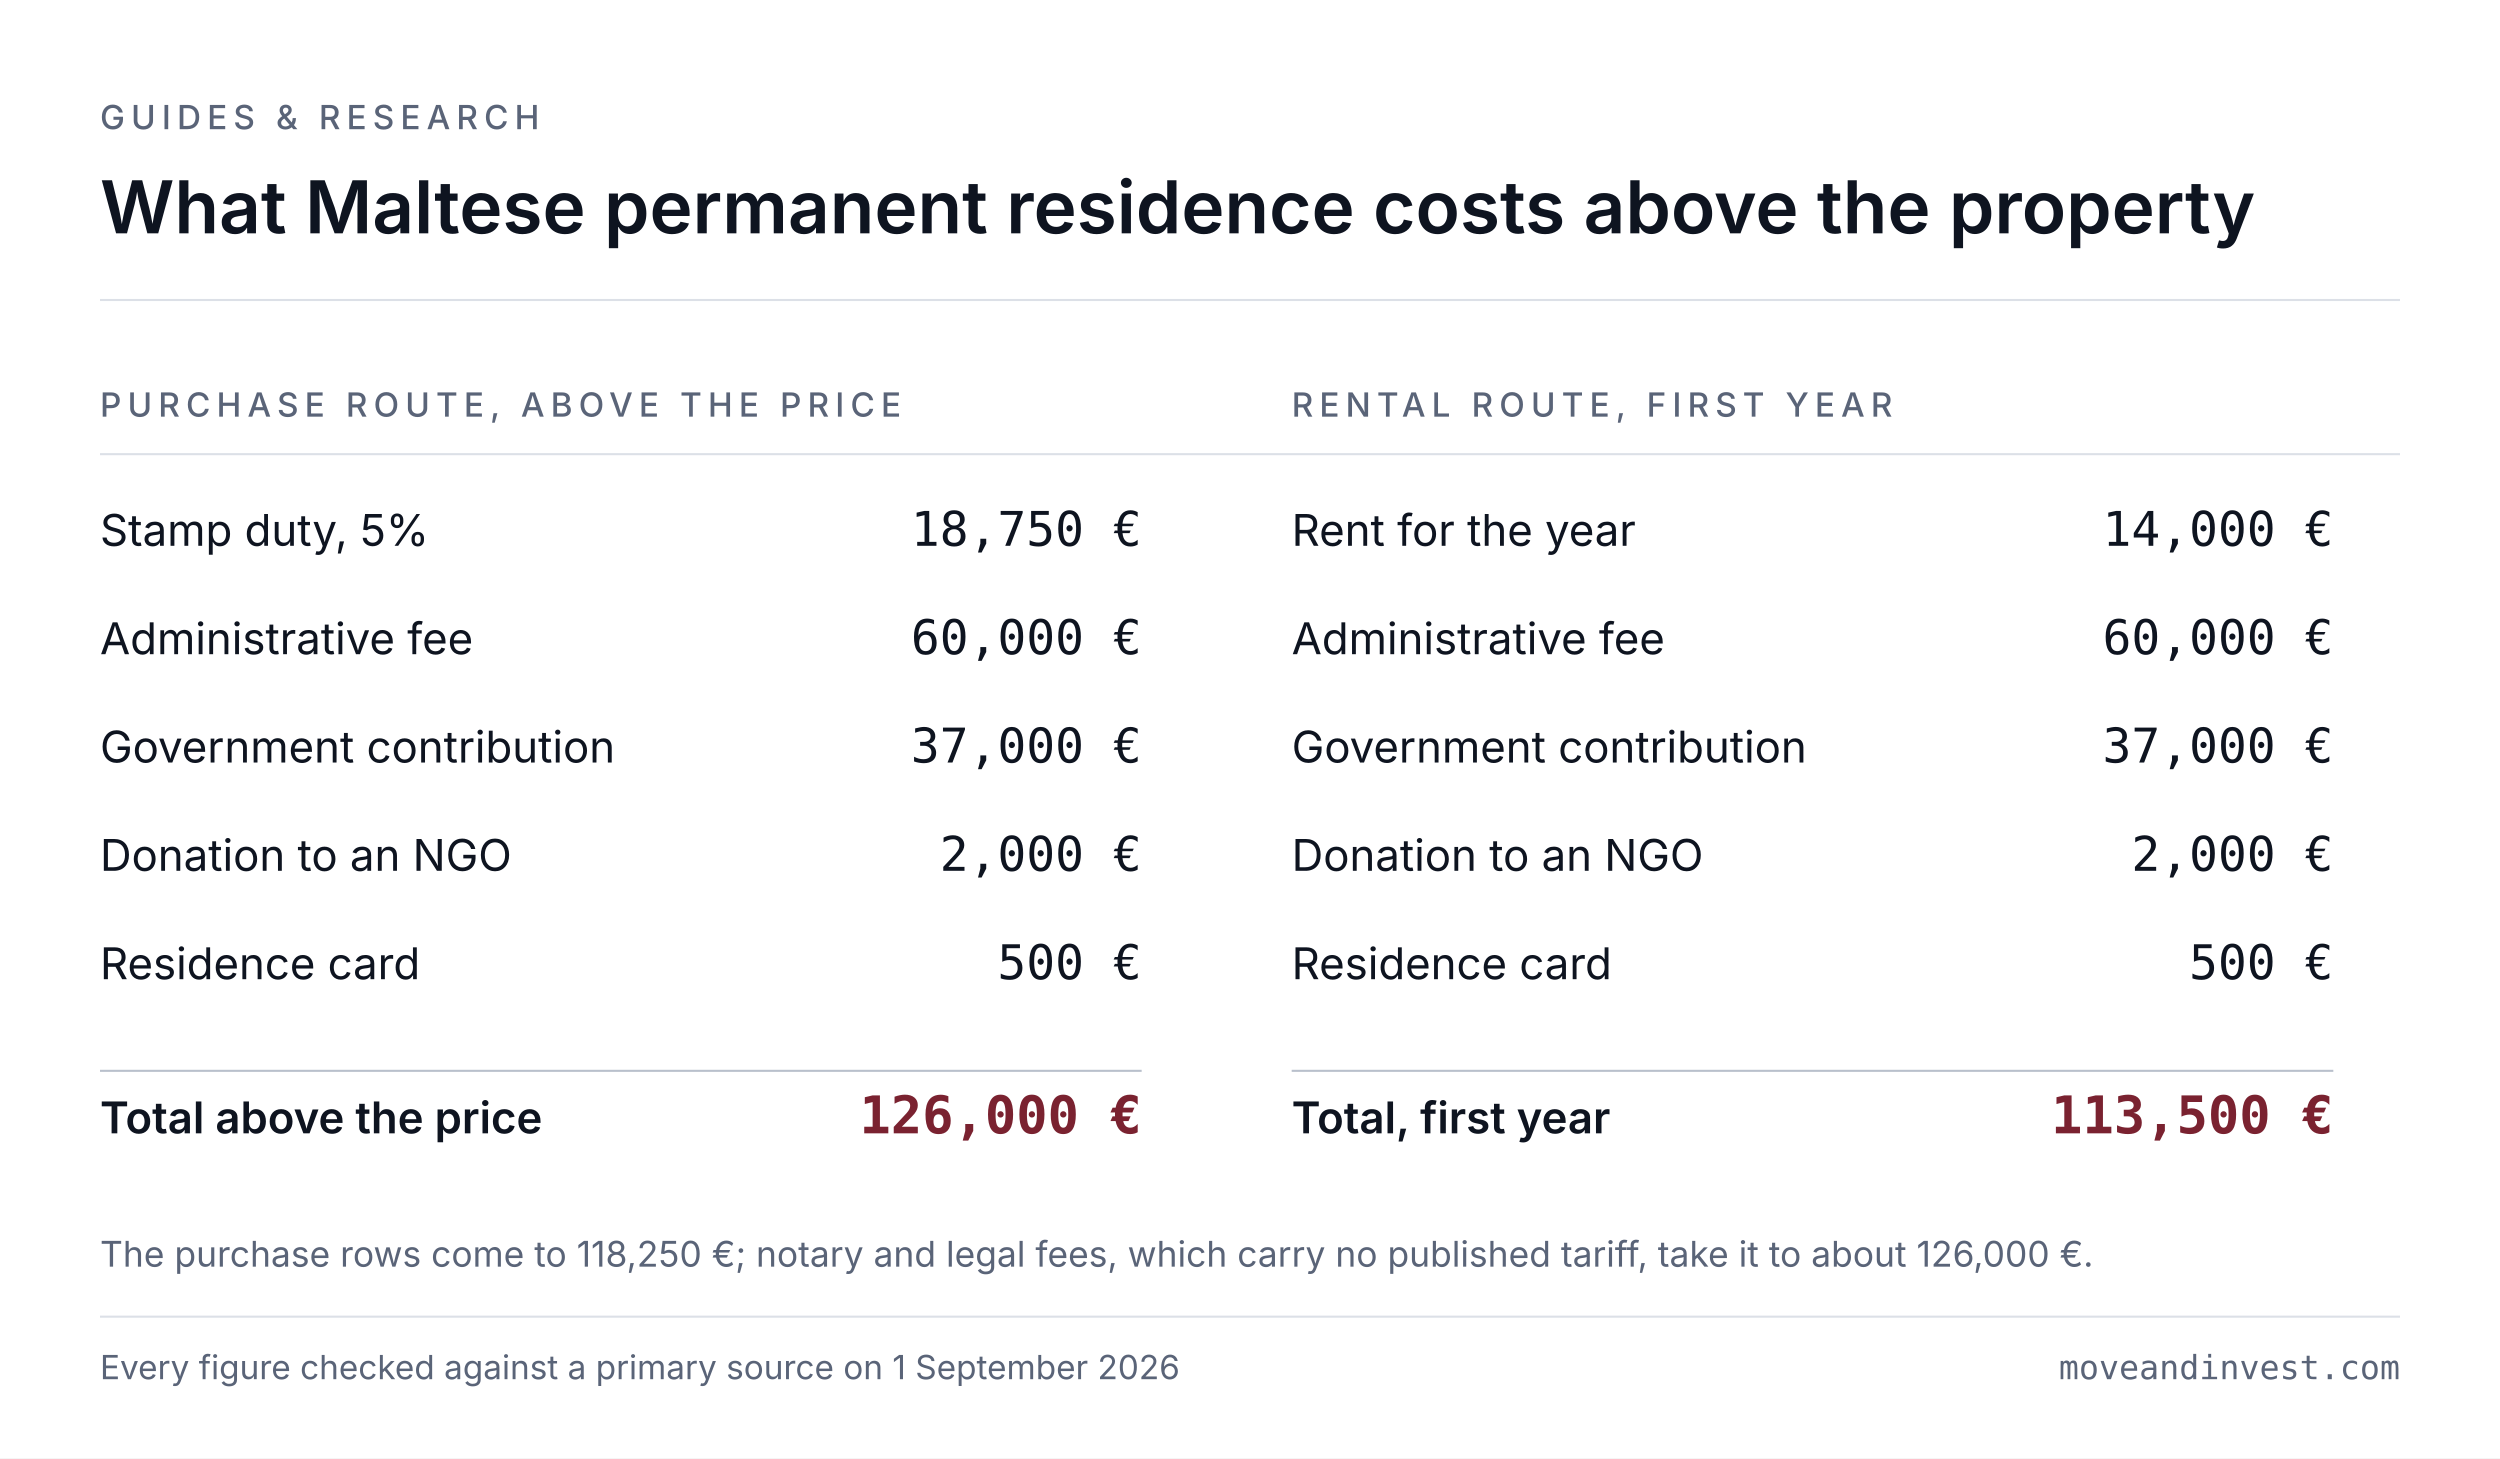
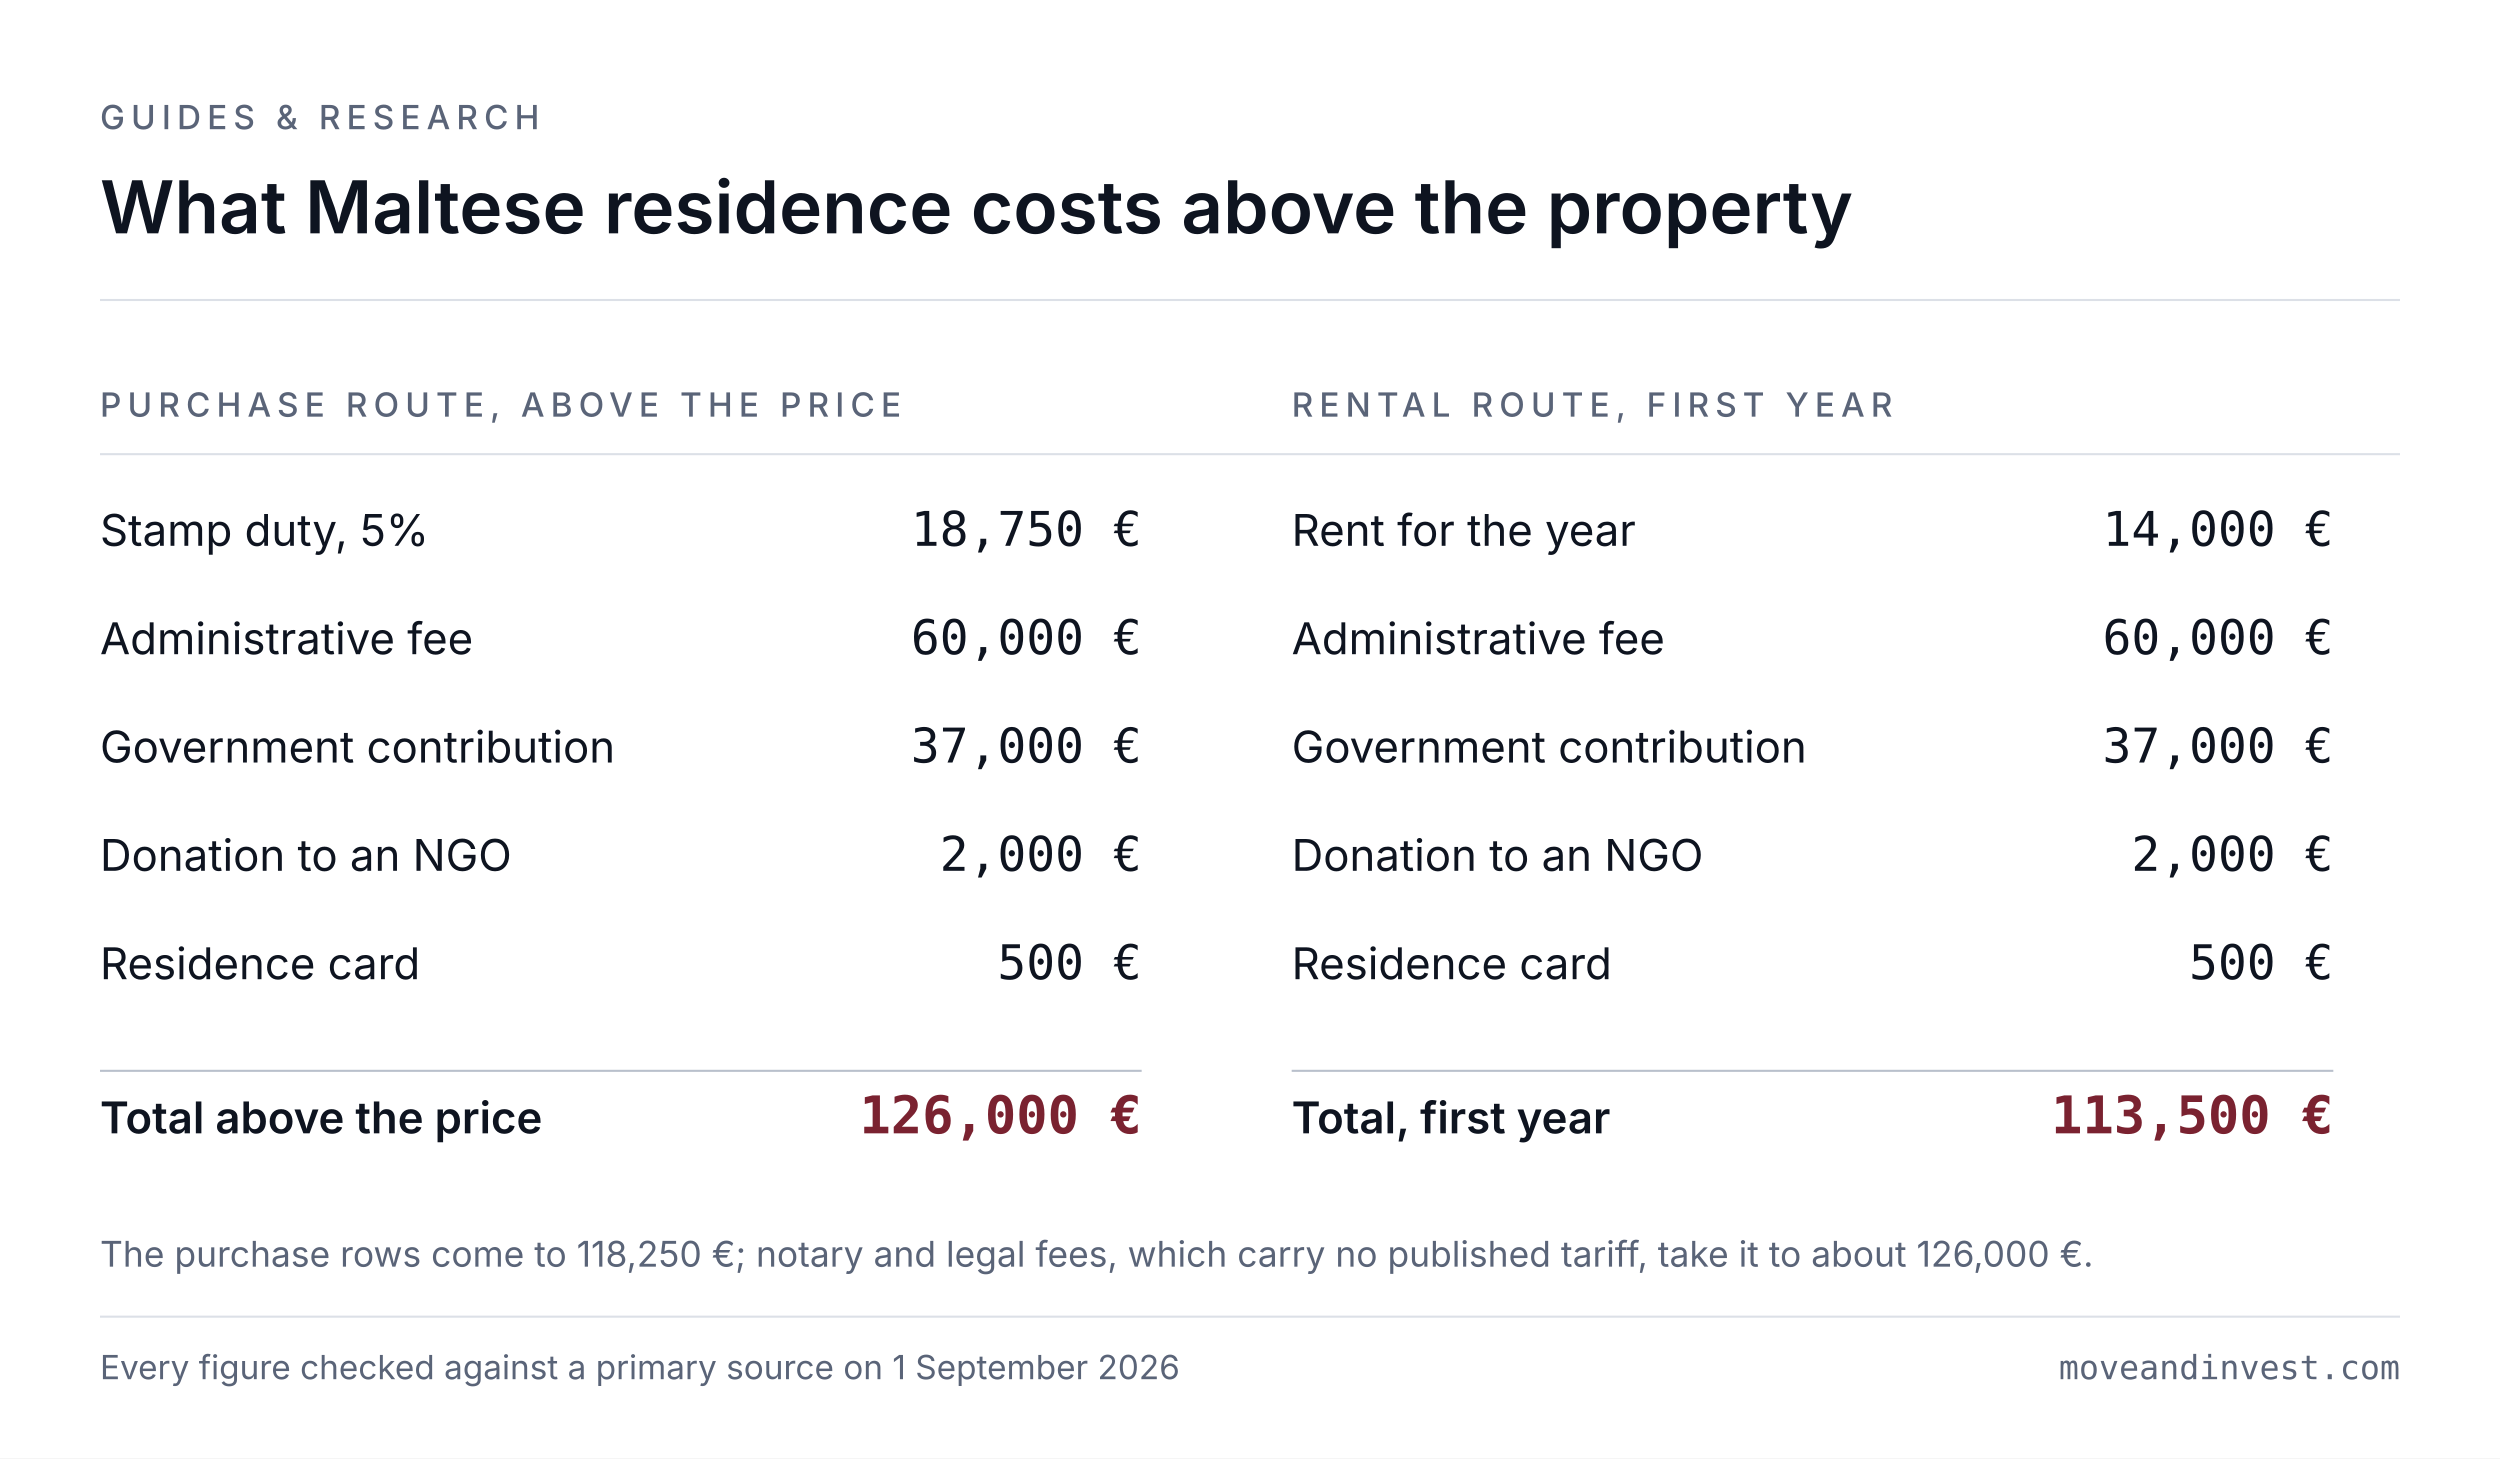
- <svg xmlns="http://www.w3.org/2000/svg" viewBox="0 0 1200 700" width="1200" height="700" role="img" aria-label="What Maltese permanent residence costs above the property">
+ <svg xmlns="http://www.w3.org/2000/svg" viewBox="0 0 1200 700" width="1200" height="700" role="img" aria-label="What Maltese residence costs above the property">
  <rect width="1200" height="700" fill="#ffffff" />
  <text x="48" y="62" font-family="Inter, system-ui, sans-serif" font-size="16" font-weight="500" fill="#5a6478" text-anchor="start" letter-spacing="2.93">GUIDES &amp; RESEARCH</text>
-   <text x="48" y="112" font-family="Inter, system-ui, sans-serif" font-size="35" font-weight="600" fill="#0e1420" text-anchor="start">What Maltese permanent residence costs above the property</text>
+   <text x="48" y="112" font-family="Inter, system-ui, sans-serif" font-size="35" font-weight="600" fill="#0e1420" text-anchor="start">What Maltese residence costs above the property</text>
  <line x1="48" y1="144" x2="1152" y2="144" stroke="#dce0e7" stroke-width="1" />
  <text x="48" y="200" font-family="Inter, system-ui, sans-serif" font-size="16" font-weight="500" fill="#5a6478" text-anchor="start" letter-spacing="2.93">PURCHASE ROUTE, ABOVE THE PRICE</text>
  <text x="620" y="200" font-family="Inter, system-ui, sans-serif" font-size="16" font-weight="500" fill="#5a6478" text-anchor="start" letter-spacing="2.93">RENTAL ROUTE, FIRST YEAR</text>
  <line x1="48" y1="218" x2="1152" y2="218" stroke="#dce0e7" stroke-width="1" />
  <text x="48" y="262" font-family="Inter, system-ui, sans-serif" font-size="21" font-weight="400" fill="#0e1420" text-anchor="start">Stamp duty, 5%</text>
  <text x="548" y="262" font-family="'JetBrains Mono', ui-monospace, monospace" font-size="23" font-weight="400" fill="#0e1420" text-anchor="end">18,750 €</text>
  <text x="48" y="314" font-family="Inter, system-ui, sans-serif" font-size="21" font-weight="400" fill="#0e1420" text-anchor="start">Administrative fee</text>
  <text x="548" y="314" font-family="'JetBrains Mono', ui-monospace, monospace" font-size="23" font-weight="400" fill="#0e1420" text-anchor="end">60,000 €</text>
  <text x="48" y="366" font-family="Inter, system-ui, sans-serif" font-size="21" font-weight="400" fill="#0e1420" text-anchor="start">Government contribution</text>
  <text x="548" y="366" font-family="'JetBrains Mono', ui-monospace, monospace" font-size="23" font-weight="400" fill="#0e1420" text-anchor="end">37,000 €</text>
  <text x="48" y="418" font-family="Inter, system-ui, sans-serif" font-size="21" font-weight="400" fill="#0e1420" text-anchor="start">Donation to an NGO</text>
  <text x="548" y="418" font-family="'JetBrains Mono', ui-monospace, monospace" font-size="23" font-weight="400" fill="#0e1420" text-anchor="end">2,000 €</text>
  <text x="48" y="470" font-family="Inter, system-ui, sans-serif" font-size="21" font-weight="400" fill="#0e1420" text-anchor="start">Residence card</text>
  <text x="548" y="470" font-family="'JetBrains Mono', ui-monospace, monospace" font-size="23" font-weight="400" fill="#0e1420" text-anchor="end">500 €</text>
  <line x1="48" y1="514" x2="548" y2="514" stroke="#b9c0cc" stroke-width="1" />
  <text x="48" y="544" font-family="Inter, system-ui, sans-serif" font-size="21" font-weight="600" fill="#0e1420" text-anchor="start">Total above the price</text>
  <text x="548" y="544" font-family="'JetBrains Mono', ui-monospace, monospace" font-size="25" font-weight="600" fill="#7a2230" text-anchor="end">126,000 €</text>
  <text x="620" y="262" font-family="Inter, system-ui, sans-serif" font-size="21" font-weight="400" fill="#0e1420" text-anchor="start">Rent for the year</text>
  <text x="1120" y="262" font-family="'JetBrains Mono', ui-monospace, monospace" font-size="23" font-weight="400" fill="#0e1420" text-anchor="end">14,000 €</text>
  <text x="620" y="314" font-family="Inter, system-ui, sans-serif" font-size="21" font-weight="400" fill="#0e1420" text-anchor="start">Administrative fee</text>
  <text x="1120" y="314" font-family="'JetBrains Mono', ui-monospace, monospace" font-size="23" font-weight="400" fill="#0e1420" text-anchor="end">60,000 €</text>
  <text x="620" y="366" font-family="Inter, system-ui, sans-serif" font-size="21" font-weight="400" fill="#0e1420" text-anchor="start">Government contribution</text>
  <text x="1120" y="366" font-family="'JetBrains Mono', ui-monospace, monospace" font-size="23" font-weight="400" fill="#0e1420" text-anchor="end">37,000 €</text>
  <text x="620" y="418" font-family="Inter, system-ui, sans-serif" font-size="21" font-weight="400" fill="#0e1420" text-anchor="start">Donation to an NGO</text>
  <text x="1120" y="418" font-family="'JetBrains Mono', ui-monospace, monospace" font-size="23" font-weight="400" fill="#0e1420" text-anchor="end">2,000 €</text>
  <text x="620" y="470" font-family="Inter, system-ui, sans-serif" font-size="21" font-weight="400" fill="#0e1420" text-anchor="start">Residence card</text>
  <text x="1120" y="470" font-family="'JetBrains Mono', ui-monospace, monospace" font-size="23" font-weight="400" fill="#0e1420" text-anchor="end">500 €</text>
  <line x1="620" y1="514" x2="1120" y2="514" stroke="#b9c0cc" stroke-width="1" />
  <text x="620" y="544" font-family="Inter, system-ui, sans-serif" font-size="21" font-weight="600" fill="#0e1420" text-anchor="start">Total, first year</text>
  <text x="1120" y="544" font-family="'JetBrains Mono', ui-monospace, monospace" font-size="25" font-weight="600" fill="#7a2230" text-anchor="end">113,500 €</text>
  <text x="48" y="608" font-family="Inter, system-ui, sans-serif" font-size="17" font-weight="400" fill="#5a6478" text-anchor="start">The purchase rows come to 118,250 €; notary and legal fees, which carry no published tariff, take it to about 126,000 €.</text>
  <line x1="48" y1="632" x2="1152" y2="632" stroke="#dce0e7" stroke-width="1" />
  <text x="48" y="662" font-family="Inter, system-ui, sans-serif" font-size="16" font-weight="400" fill="#5a6478" text-anchor="start">Every figure checked against a primary source on 1 September 2026</text>
  <text x="1152" y="662" font-family="'JetBrains Mono', ui-monospace, monospace" font-size="16" font-weight="400" fill="#5a6478" text-anchor="end">moveandinvest.com</text>
</svg>
